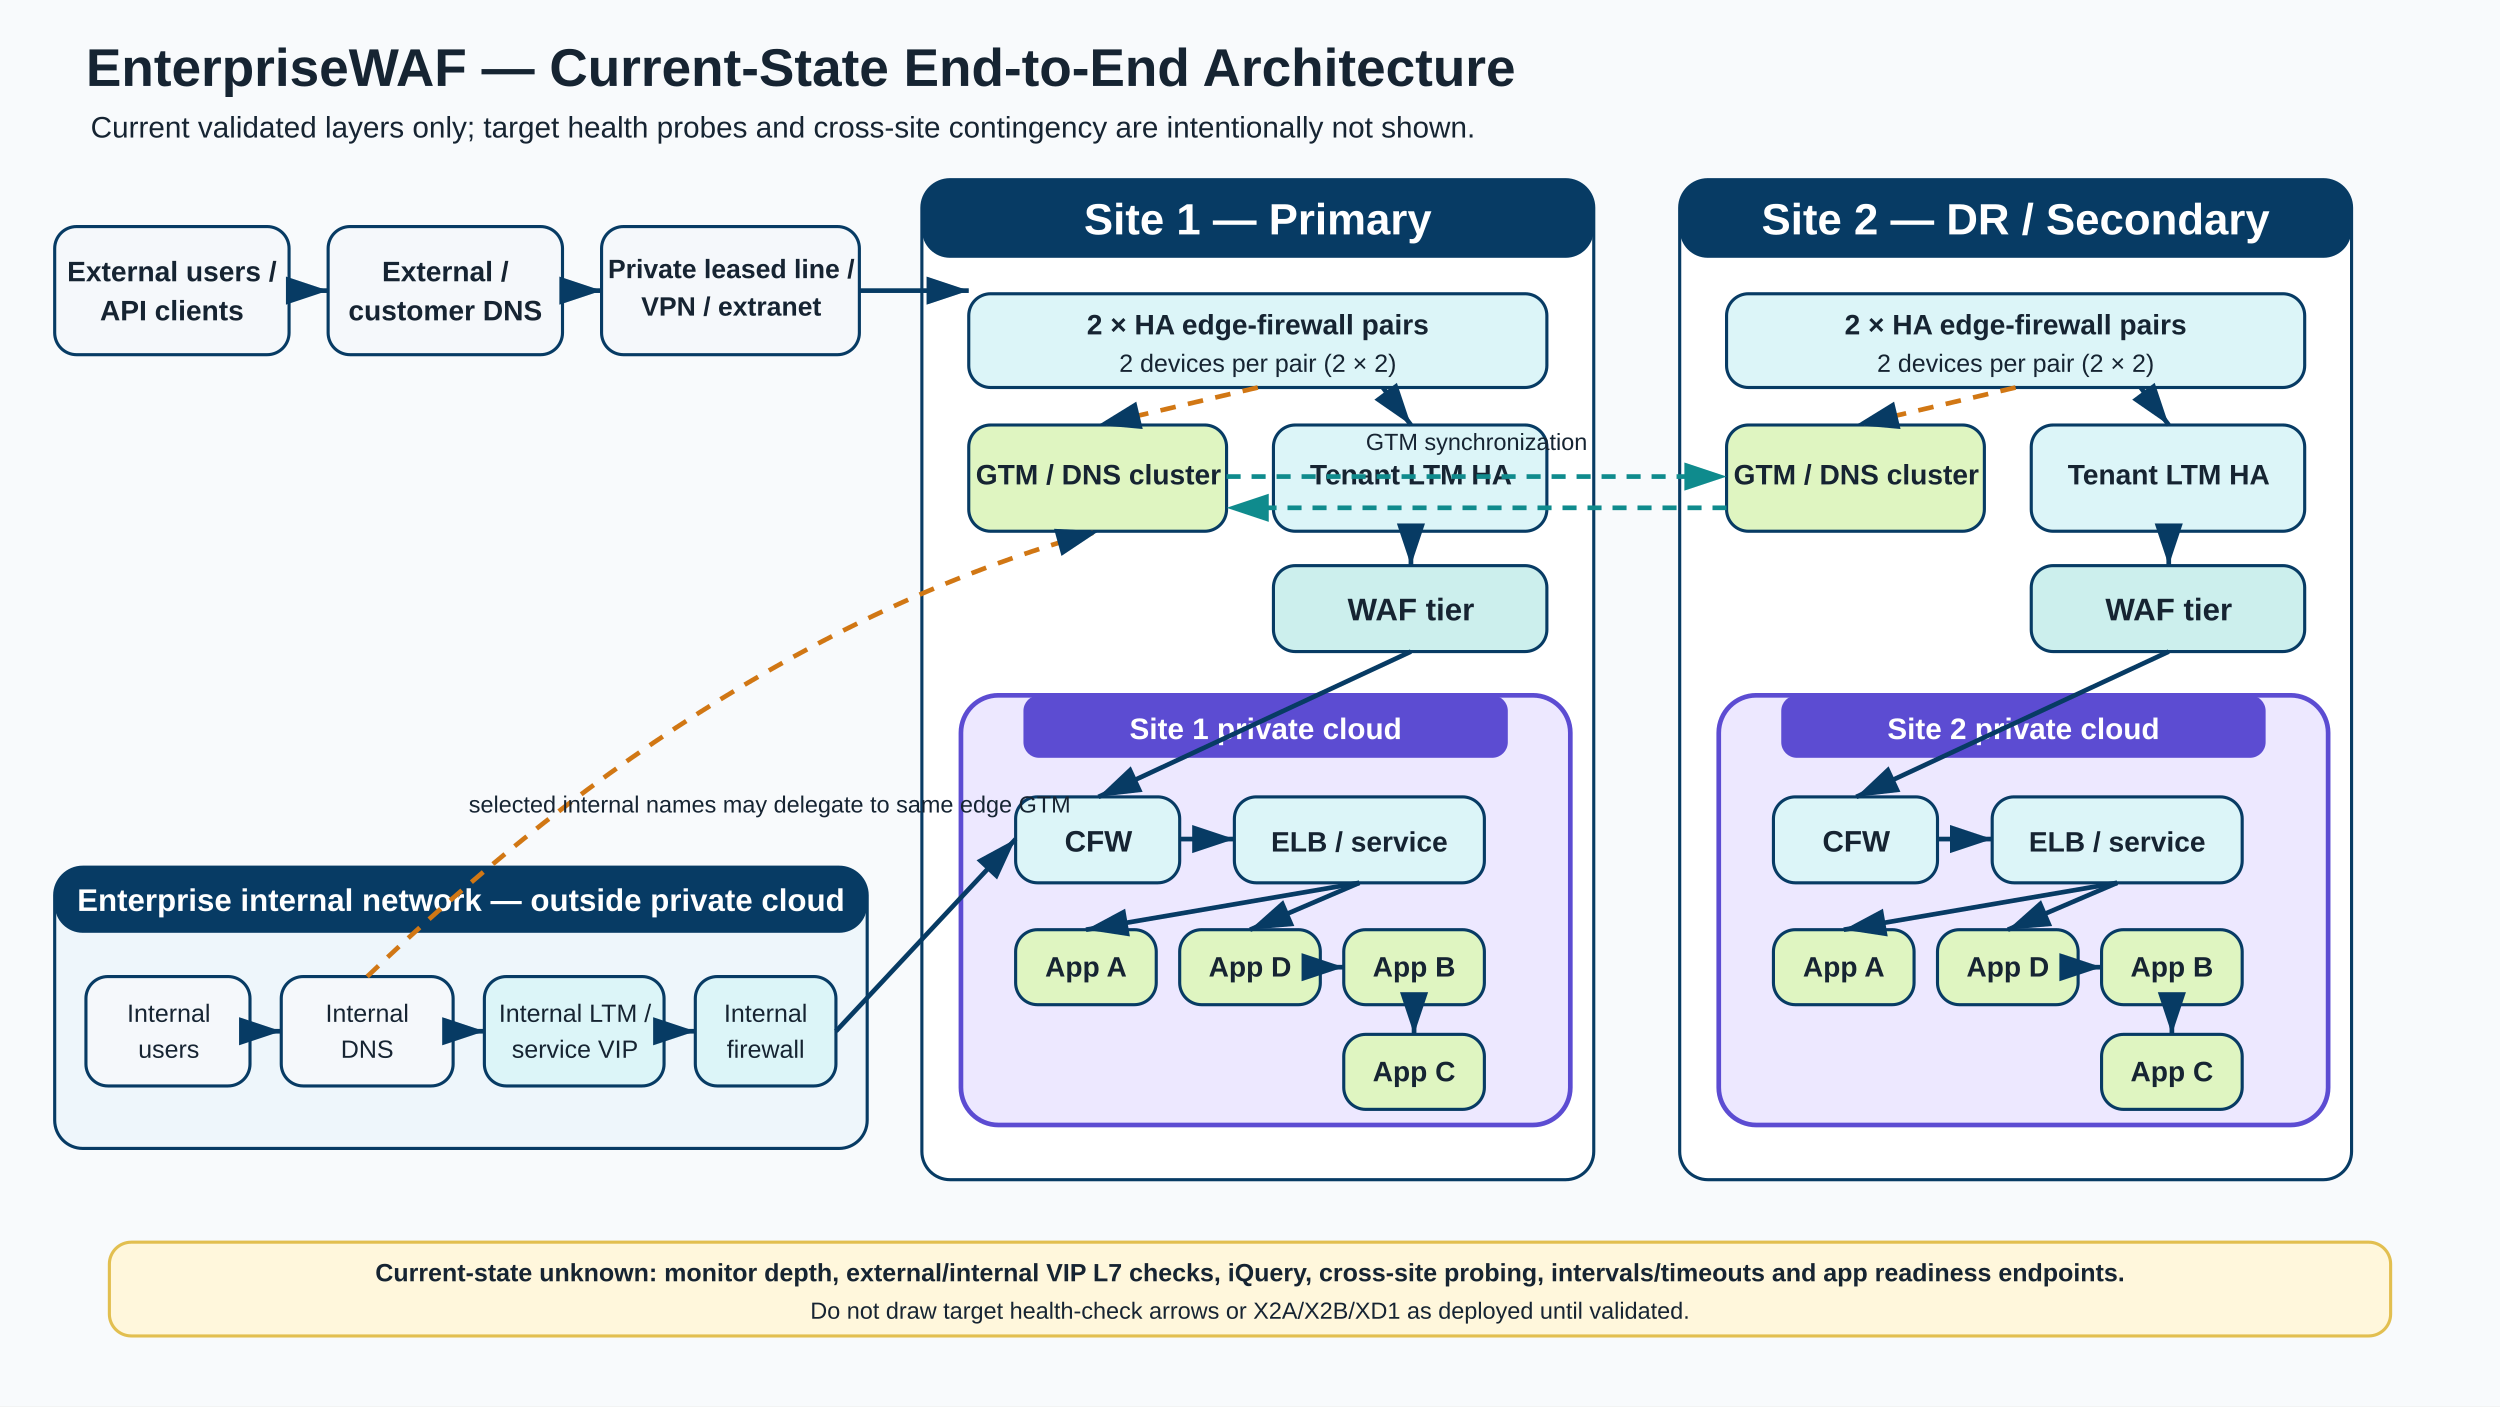
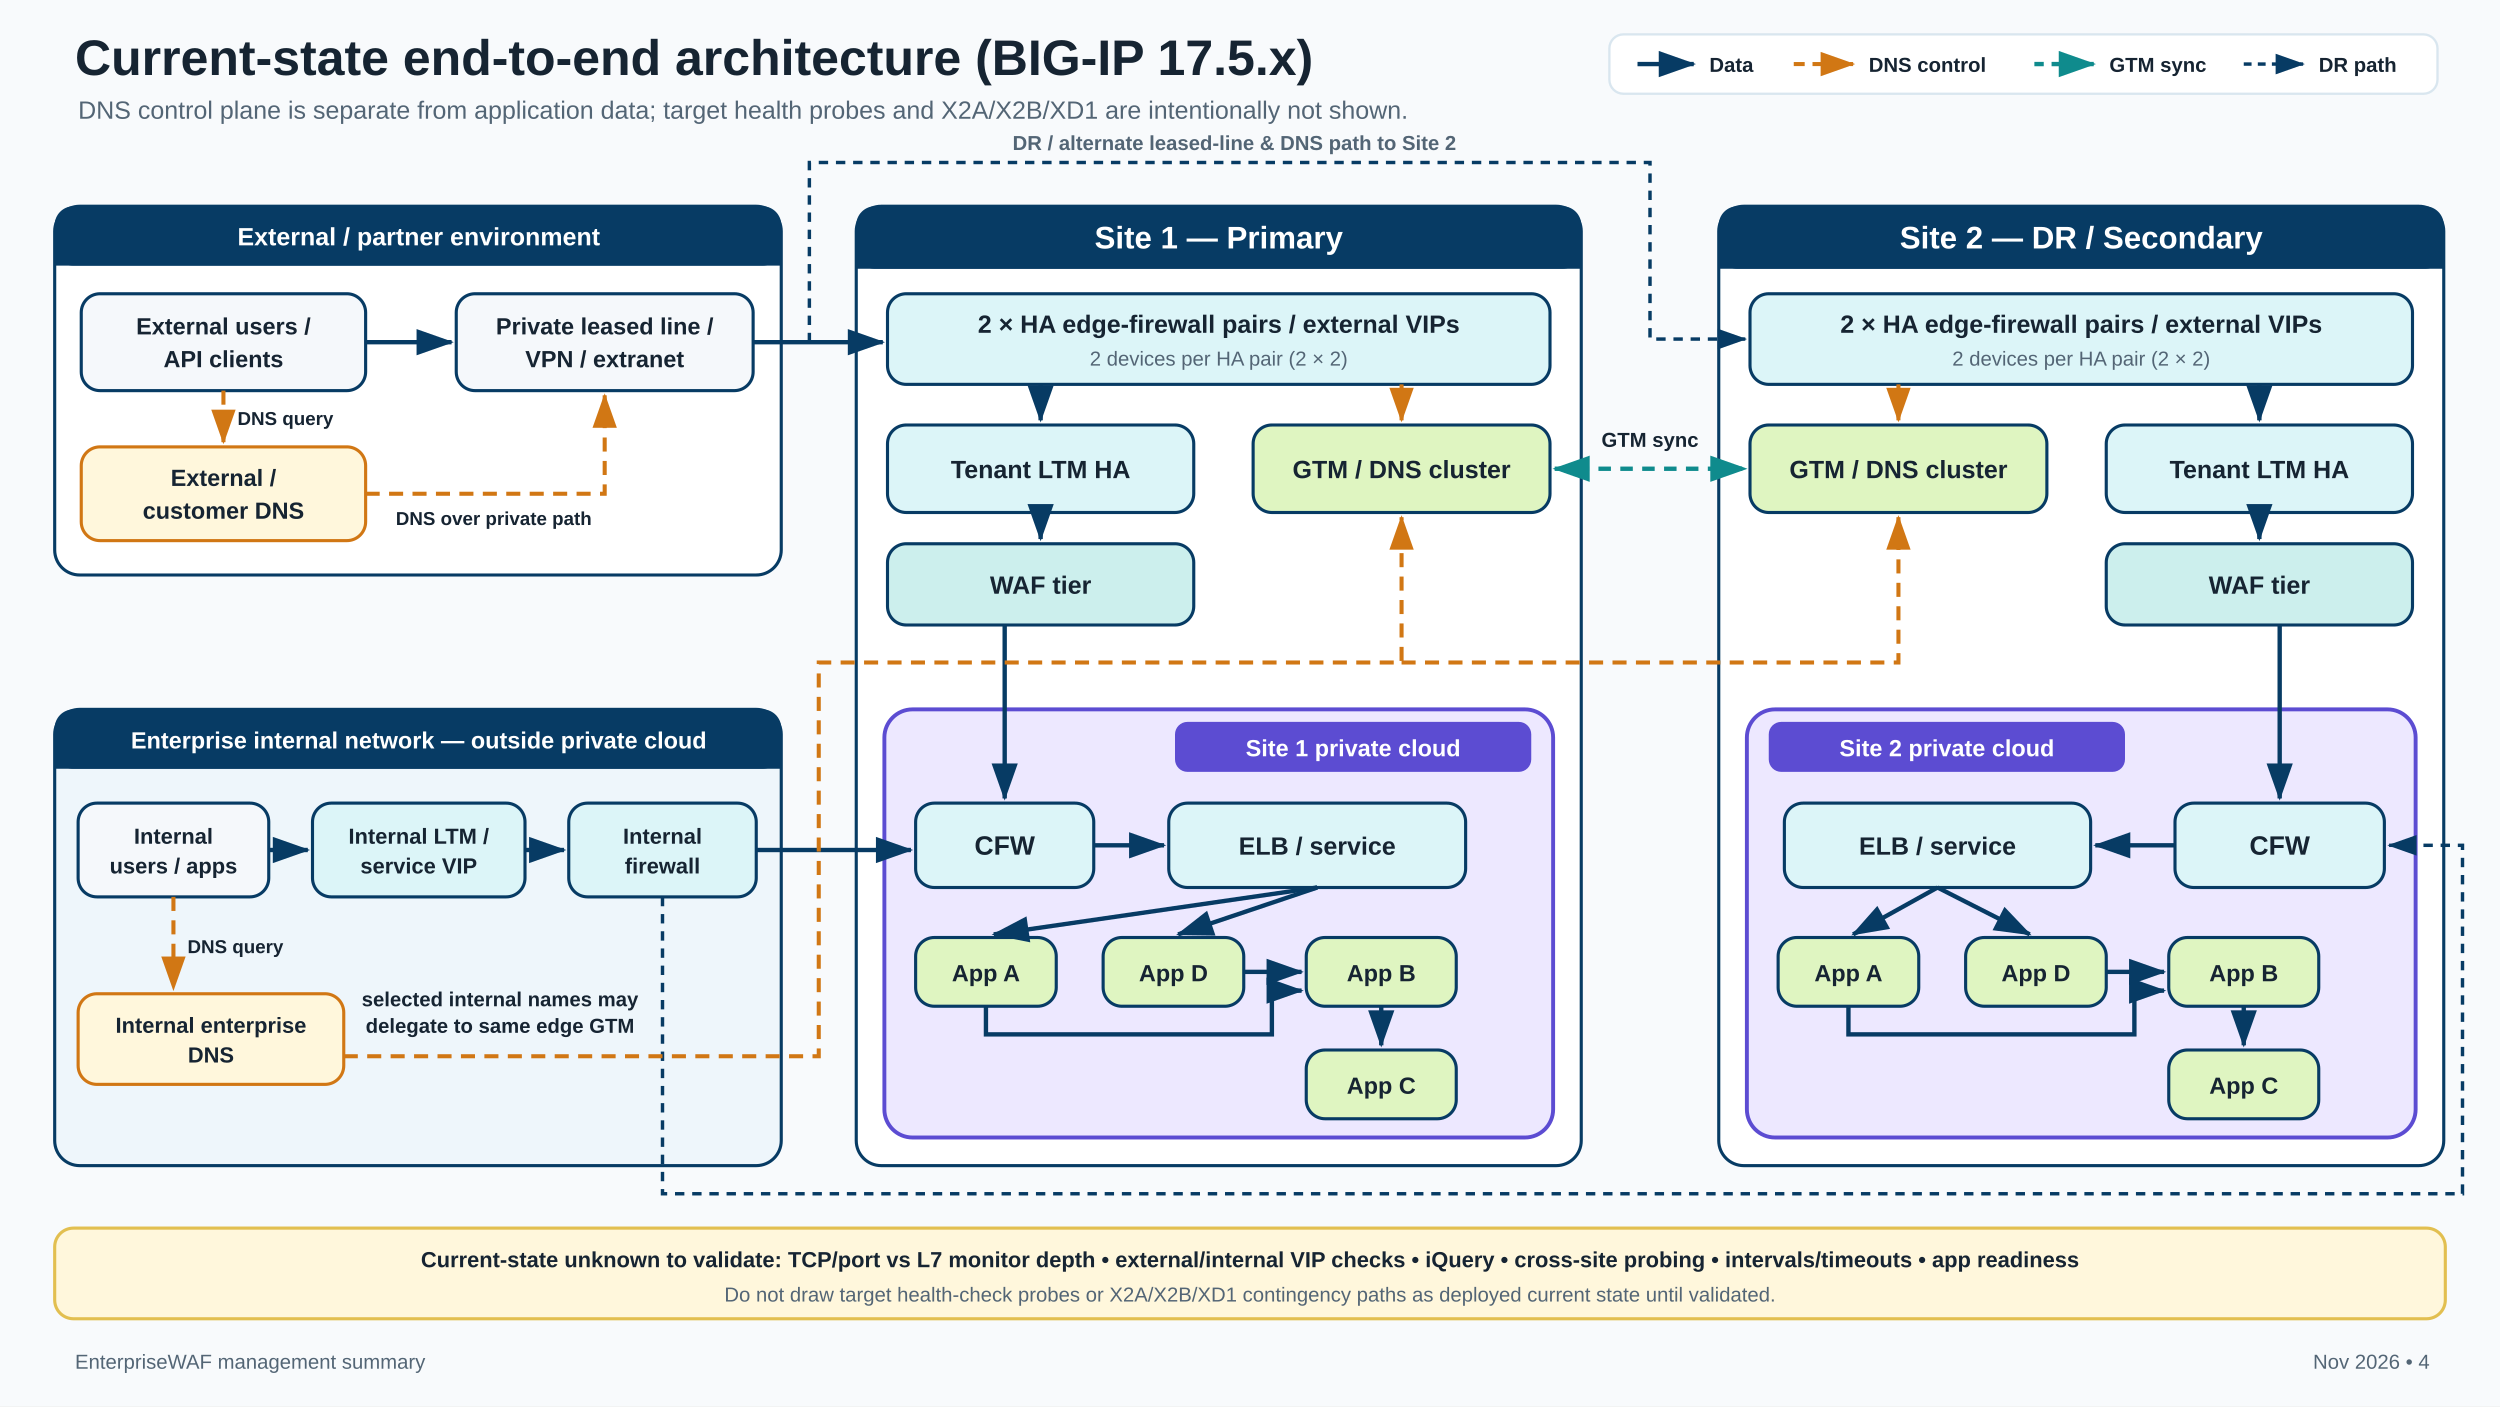
<svg xmlns="http://www.w3.org/2000/svg" width="1600" height="900" viewBox="0 0 1600 900">
  <defs>
-     <marker id="arrow" markerWidth="10" markerHeight="10" refX="9" refY="3" orient="auto">
-       <path d="M0,0 L0,6 L9,3 z" fill="#073b64" />
+     <marker id="arrow" markerWidth="9" markerHeight="9" refX="8" refY="3" orient="auto">
+       <path d="M0,0 L0,6 L8.5,3 z" fill="#073b64" />
    </marker>
-     <marker id="teal" markerWidth="10" markerHeight="10" refX="9" refY="3" orient="auto">
-       <path d="M0,0 L0,6 L9,3 z" fill="#0f8b8d" />
+     <marker id="orange" markerWidth="9" markerHeight="9" refX="8" refY="3" orient="auto">
+       <path d="M0,0 L0,6 L8.5,3 z" fill="#d17714" />
    </marker>
-     <style>.t{font-family:Arial,sans-serif;fill:#162432}.h{font-family:Arial,sans-serif;fill:white;font-weight:bold}.b{stroke:#073b64;stroke-width:2;rx:14}.f{stroke:#073b64;stroke-width:3;fill:none;marker-end:url(#arrow)}.d{stroke:#d17714;stroke-width:3;fill:none;stroke-dasharray:10 8;marker-end:url(#arrow)}.s{stroke:#0f8b8d;stroke-width:3;fill:none;stroke-dasharray:9 7;marker-end:url(#teal)}</style>
+     <marker id="teal" markerWidth="9" markerHeight="9" refX="8" refY="3" orient="auto">
+       <path d="M0,0 L0,6 L8.5,3 z" fill="#0f8b8d" />
+     </marker>
+     <marker id="tealStart" markerWidth="9" markerHeight="9" refX="0.5" refY="3" orient="auto">
+       <path d="M8.5,0 L8.5,6 L0,3 z" fill="#0f8b8d" />
+     </marker>
+     <style>
+     .t{font-family:Liberation Sans,Arial,sans-serif;fill:#162432}
+     .sub{font-family:Liberation Sans,Arial,sans-serif;fill:#536575}
+     .h{font-family:Liberation Sans,Arial,sans-serif;fill:#ffffff;font-weight:bold}
+     .b{stroke:#073b64;stroke-width:2;rx:12}
+     .f{stroke:#073b64;stroke-width:2.8;fill:none;marker-end:url(#arrow)}
+     .fdr{stroke:#073b64;stroke-width:2.2;fill:none;stroke-dasharray:6 5;marker-end:url(#arrow)}
+     .d{stroke:#d17714;stroke-width:2.6;fill:none;stroke-dasharray:9 6;marker-end:url(#orange)}
+     .s{stroke:#0f8b8d;stroke-width:2.8;fill:none;stroke-dasharray:8 6;marker-start:url(#tealStart);marker-end:url(#teal)}
+   </style>
  </defs>
  <rect width="1600" height="900" fill="#f8fafc" />
-   <text x="55" y="55" class="t" font-size="34" font-weight="bold">EnterpriseWAF — Current-State End-to-End Architecture</text>
-   <text x="58" y="88" class="t" font-size="19" fill="#536575">Current validated layers only; target health probes and cross-site contingency are intentionally not shown.</text>
-   <rect x="35" y="145" width="150" height="82" fill="#f5f8fb" class="b" />
-   <text x="110" y="180" text-anchor="middle" class="t" font-size="18" font-weight="bold">External users /</text>
-   <text x="110" y="205" text-anchor="middle" class="t" font-size="18" font-weight="bold">API clients</text>
-   <rect x="210" y="145" width="150" height="82" fill="#f5f8fb" class="b" />
-   <text x="285" y="180" text-anchor="middle" class="t" font-size="18" font-weight="bold">External /</text>
-   <text x="285" y="205" text-anchor="middle" class="t" font-size="18" font-weight="bold">customer DNS</text>
-   <rect x="385" y="145" width="165" height="82" fill="#f5f8fb" class="b" />
-   <text x="468" y="178" text-anchor="middle" class="t" font-size="17" font-weight="bold">Private leased line /</text>
-   <text x="468" y="202" text-anchor="middle" class="t" font-size="17" font-weight="bold">VPN / extranet</text>
-   <path d="M185 186 H210" class="f" />
-   <path d="M360 186 H385" class="f" />
-   <rect x="35" y="555" width="520" height="180" fill="#eef6fb" stroke="#073b64" stroke-width="2" rx="18" />
-   <rect x="35" y="555" width="520" height="42" fill="#073b64" rx="18" />
-   <text x="295" y="583" text-anchor="middle" class="h" font-size="20">Enterprise internal network — outside private cloud</text>
-   <rect x="55" y="625" width="105" height="70" fill="#f5f8fb" class="b" />
-   <text x="108" y="654" text-anchor="middle" class="t" font-size="16">Internal</text>
-   <text x="108" y="677" text-anchor="middle" class="t" font-size="16">users</text>
-   <rect x="180" y="625" width="110" height="70" fill="#f5f8fb" class="b" />
-   <text x="235" y="654" text-anchor="middle" class="t" font-size="16">Internal</text>
-   <text x="235" y="677" text-anchor="middle" class="t" font-size="16">DNS</text>
-   <rect x="310" y="625" width="115" height="70" fill="#dcf5f8" class="b" />
-   <text x="368" y="654" text-anchor="middle" class="t" font-size="16">Internal LTM /</text>
-   <text x="368" y="677" text-anchor="middle" class="t" font-size="16">service VIP</text>
-   <rect x="445" y="625" width="90" height="70" fill="#dcf5f8" class="b" />
-   <text x="490" y="654" text-anchor="middle" class="t" font-size="16">Internal</text>
-   <text x="490" y="677" text-anchor="middle" class="t" font-size="16">firewall</text>
-   <path d="M160 660 H180" class="f" />
-   <path d="M290 660 H310" class="f" />
-   <path d="M425 660 H445" class="f" />
-   <rect x="590" y="115" width="430" height="640" fill="white" stroke="#073b64" stroke-width="2" rx="18" />
-   <rect x="590" y="115" width="430" height="50" fill="#073b64" rx="18" />
-   <text x="805" y="150" text-anchor="middle" class="h" font-size="28">Site 1 — Primary</text>
-   <rect x="620" y="188" width="370" height="60" fill="#dcf5f8" class="b" />
-   <text x="805" y="214" text-anchor="middle" class="t" font-size="18" font-weight="bold">2 × HA edge-firewall pairs</text>
-   <text x="805" y="238" text-anchor="middle" class="t" font-size="16">2 devices per pair (2 × 2)</text>
-   <rect x="620" y="272" width="165" height="68" fill="#dff5c1" class="b" />
-   <text x="703" y="310" text-anchor="middle" class="t" font-size="18" font-weight="bold">GTM / DNS cluster</text>
-   <rect x="815" y="272" width="175" height="68" fill="#dcf5f8" class="b" />
-   <text x="903" y="310" text-anchor="middle" class="t" font-size="18" font-weight="bold">Tenant LTM HA</text>
-   <rect x="815" y="362" width="175" height="55" fill="#ccefed" class="b" />
-   <text x="903" y="397" text-anchor="middle" class="t" font-size="20" font-weight="bold">WAF tier</text>
-   <path d="M805 248 L703 272" class="d" />
-   <path d="M885 248 L903 272" class="f" />
-   <path d="M903 340 V362" class="f" />
-   <rect x="615" y="445" width="390" height="275" fill="#ede8ff" stroke="#5c4cd2" stroke-width="3" rx="24" />
-   <rect x="655" y="445" width="310" height="40" fill="#5c4cd2" rx="10" />
-   <text x="810" y="473" text-anchor="middle" class="h" font-size="19">Site 1 private cloud</text>
-   <rect x="650" y="510" width="105" height="55" fill="#dcf5f8" class="b" />
-   <text x="703" y="545" text-anchor="middle" class="t" font-size="19" font-weight="bold">CFW</text>
-   <rect x="790" y="510" width="160" height="55" fill="#dcf5f8" class="b" />
-   <text x="870" y="545" text-anchor="middle" class="t" font-size="18" font-weight="bold">ELB / service</text>
-   <path d="M755 537 H790" class="f" />
-   <rect x="650" y="595" width="90" height="48" fill="#dff5c1" class="b" />
-   <text x="695" y="625" text-anchor="middle" class="t" font-size="18" font-weight="bold">App A</text>
-   <rect x="755" y="595" width="90" height="48" fill="#dff5c1" class="b" />
-   <text x="800" y="625" text-anchor="middle" class="t" font-size="18" font-weight="bold">App D</text>
-   <rect x="860" y="595" width="90" height="48" fill="#dff5c1" class="b" />
-   <text x="905" y="625" text-anchor="middle" class="t" font-size="18" font-weight="bold">App B</text>
-   <rect x="860" y="662" width="90" height="48" fill="#dff5c1" class="b" />
-   <text x="905" y="692" text-anchor="middle" class="t" font-size="18" font-weight="bold">App C</text>
-   <path d="M870 565 L695 595" class="f" />
-   <path d="M870 565 L800 595" class="f" />
-   <path d="M845 619 H860" class="f" />
-   <path d="M905 643 V662" class="f" />
-   <path d="M903 417 L703 510" class="f" />
-   <path d="M535 660 L650 537" class="f" />
-   <rect x="1075" y="115" width="430" height="640" fill="white" stroke="#073b64" stroke-width="2" rx="18" />
-   <rect x="1075" y="115" width="430" height="50" fill="#073b64" rx="18" />
-   <text x="1290" y="150" text-anchor="middle" class="h" font-size="28">Site 2 — DR / Secondary</text>
-   <rect x="1105" y="188" width="370" height="60" fill="#dcf5f8" class="b" />
-   <text x="1290" y="214" text-anchor="middle" class="t" font-size="18" font-weight="bold">2 × HA edge-firewall pairs</text>
-   <text x="1290" y="238" text-anchor="middle" class="t" font-size="16">2 devices per pair (2 × 2)</text>
-   <rect x="1105" y="272" width="165" height="68" fill="#dff5c1" class="b" />
-   <text x="1188" y="310" text-anchor="middle" class="t" font-size="18" font-weight="bold">GTM / DNS cluster</text>
-   <rect x="1300" y="272" width="175" height="68" fill="#dcf5f8" class="b" />
-   <text x="1388" y="310" text-anchor="middle" class="t" font-size="18" font-weight="bold">Tenant LTM HA</text>
-   <rect x="1300" y="362" width="175" height="55" fill="#ccefed" class="b" />
-   <text x="1388" y="397" text-anchor="middle" class="t" font-size="20" font-weight="bold">WAF tier</text>
-   <path d="M1290 248 L1188 272" class="d" />
-   <path d="M1370 248 L1388 272" class="f" />
-   <path d="M1388 340 V362" class="f" />
-   <rect x="1100" y="445" width="390" height="275" fill="#ede8ff" stroke="#5c4cd2" stroke-width="3" rx="24" />
-   <rect x="1140" y="445" width="310" height="40" fill="#5c4cd2" rx="10" />
-   <text x="1295" y="473" text-anchor="middle" class="h" font-size="19">Site 2 private cloud</text>
-   <rect x="1135" y="510" width="105" height="55" fill="#dcf5f8" class="b" />
-   <text x="1188" y="545" text-anchor="middle" class="t" font-size="19" font-weight="bold">CFW</text>
-   <rect x="1275" y="510" width="160" height="55" fill="#dcf5f8" class="b" />
-   <text x="1355" y="545" text-anchor="middle" class="t" font-size="18" font-weight="bold">ELB / service</text>
-   <path d="M1240 537 H1275" class="f" />
-   <rect x="1135" y="595" width="90" height="48" fill="#dff5c1" class="b" />
-   <text x="1180" y="625" text-anchor="middle" class="t" font-size="18" font-weight="bold">App A</text>
-   <rect x="1240" y="595" width="90" height="48" fill="#dff5c1" class="b" />
-   <text x="1285" y="625" text-anchor="middle" class="t" font-size="18" font-weight="bold">App D</text>
-   <rect x="1345" y="595" width="90" height="48" fill="#dff5c1" class="b" />
-   <text x="1390" y="625" text-anchor="middle" class="t" font-size="18" font-weight="bold">App B</text>
-   <rect x="1345" y="662" width="90" height="48" fill="#dff5c1" class="b" />
-   <text x="1390" y="692" text-anchor="middle" class="t" font-size="18" font-weight="bold">App C</text>
-   <path d="M1355 565 L1180 595" class="f" />
-   <path d="M1355 565 L1285 595" class="f" />
-   <path d="M1330 619 H1345" class="f" />
-   <path d="M1390 643 V662" class="f" />
-   <path d="M1388 417 L1188 510" class="f" />
-   <path d="M550 186 H620" class="f" />
-   <path d="M235 625 C360 505,520 390,703 340" class="d" />
-   <text x="300" y="520" class="t" font-size="15" fill="#d17714">selected internal names may delegate to same edge GTM</text>
-   <path d="M785 305 H1105" class="s" />
-   <path d="M1105 325 H785" class="s" />
-   <text x="945" y="288" text-anchor="middle" class="t" font-size="15" fill="#0f8b8d">GTM synchronization</text>
-   <rect x="70" y="795" width="1460" height="60" fill="#fff7dc" stroke="#e2bf50" stroke-width="2" rx="14" />
-   <text x="800" y="820" text-anchor="middle" class="t" font-size="16" font-weight="bold">Current-state unknown: monitor depth, external/internal VIP L7 checks, iQuery, cross-site probing, intervals/timeouts and app readiness endpoints.</text>
-   <text x="800" y="844" text-anchor="middle" class="t" font-size="15">Do not draw target health-check arrows or X2A/X2B/XD1 as deployed until validated.</text>
+   <text x="48" y="48" class="t" font-size="32" font-weight="bold" fill="#073b64">Current-state end-to-end architecture (BIG-IP 17.5.x)</text>
+   <text x="50" y="76" class="sub" font-size="16">DNS control plane is separate from application data; target health probes and X2A/X2B/XD1 are intentionally not shown.</text>
+   <rect x="1030" y="22" width="530" height="38" rx="9" fill="#ffffff" stroke="#d9e6ef" stroke-width="1.5" />
+   <line x1="1048" y1="41" x2="1084" y2="41" stroke="#073b64" stroke-width="2.8" marker-end="url(#arrow)" />
+   <text x="1094" y="46" class="t" font-size="13" font-weight="bold">Data</text>
+   <line x1="1148" y1="41" x2="1186" y2="41" stroke="#d17714" stroke-width="2.6" stroke-dasharray="7 5" marker-end="url(#orange)" />
+   <text x="1196" y="46" class="t" font-size="13" font-weight="bold">DNS control</text>
+   <line x1="1302" y1="41" x2="1340" y2="41" stroke="#0f8b8d" stroke-width="2.8" stroke-dasharray="6 5" marker-end="url(#teal)" />
+   <text x="1350" y="46" class="t" font-size="13" font-weight="bold">GTM sync</text>
+   <line x1="1436" y1="41" x2="1474" y2="41" stroke="#073b64" stroke-width="2.2" stroke-dasharray="5 4" marker-end="url(#arrow)" />
+   <text x="1484" y="46" class="t" font-size="13" font-weight="bold">DR path</text>
+   <rect x="35" y="132" width="465" height="236" rx="16" fill="#ffffff" stroke="#073b64" stroke-width="2" />
+   <rect x="35" y="132" width="465" height="38" rx="12" fill="#073b64" />
+   <rect x="35" y="156" width="465" height="14" fill="#073b64" />
+   <text x="268" y="157" text-anchor="middle" class="h" font-size="16">External / partner environment</text>
+   <rect x="52" y="188" width="182" height="62" fill="#f5f8fb" class="b" />
+   <text x="143" y="214" text-anchor="middle" class="t" font-size="15" font-weight="bold">External users /</text>
+   <text x="143" y="235" text-anchor="middle" class="t" font-size="15" font-weight="bold">API clients</text>
+   <rect x="292" y="188" width="190" height="62" fill="#f5f8fb" class="b" />
+   <text x="387" y="214" text-anchor="middle" class="t" font-size="15" font-weight="bold">Private leased line /</text>
+   <text x="387" y="235" text-anchor="middle" class="t" font-size="15" font-weight="bold">VPN / extranet</text>
+   <rect x="52" y="286" width="182" height="60" fill="#fff7dc" stroke="#d17714" stroke-width="2" rx="12" />
+   <text x="143" y="311" text-anchor="middle" class="t" font-size="15" font-weight="bold">External /</text>
+   <text x="143" y="332" text-anchor="middle" class="t" font-size="15" font-weight="bold">customer DNS</text>
+   <path d="M234 219 H289" class="f" />
+   <path d="M143 250 V283" class="d" />
+   <text x="152" y="272" class="t" font-size="12" font-weight="bold" fill="#d17714">DNS query</text>
+   <path d="M234 316 H387 V253" class="d" />
+   <text x="316" y="336" text-anchor="middle" class="t" font-size="12" font-weight="bold" fill="#d17714">DNS over private path</text>
+   <rect x="35" y="454" width="465" height="292" rx="16" fill="#eef6fb" stroke="#073b64" stroke-width="2" />
+   <rect x="35" y="454" width="465" height="38" rx="12" fill="#073b64" />
+   <rect x="35" y="478" width="465" height="14" fill="#073b64" />
+   <text x="268" y="479" text-anchor="middle" class="h" font-size="15">Enterprise internal network — outside private cloud</text>
+   <rect x="50" y="514" width="122" height="60" fill="#f5f8fb" class="b" />
+   <text x="111" y="540" text-anchor="middle" class="t" font-size="14" font-weight="bold">Internal</text>
+   <text x="111" y="559" text-anchor="middle" class="t" font-size="14" font-weight="bold">users / apps</text>
+   <rect x="200" y="514" width="136" height="60" fill="#dcf5f8" class="b" />
+   <text x="268" y="540" text-anchor="middle" class="t" font-size="14" font-weight="bold">Internal LTM /</text>
+   <text x="268" y="559" text-anchor="middle" class="t" font-size="14" font-weight="bold">service VIP</text>
+   <rect x="364" y="514" width="120" height="60" fill="#dcf5f8" class="b" />
+   <text x="424" y="540" text-anchor="middle" class="t" font-size="14" font-weight="bold">Internal</text>
+   <text x="424" y="559" text-anchor="middle" class="t" font-size="14" font-weight="bold">firewall</text>
+   <rect x="50" y="636" width="170" height="58" fill="#fff7dc" stroke="#d17714" stroke-width="2" rx="12" />
+   <text x="135" y="661" text-anchor="middle" class="t" font-size="14" font-weight="bold">Internal enterprise</text>
+   <text x="135" y="680" text-anchor="middle" class="t" font-size="14" font-weight="bold">DNS</text>
+   <path d="M172 544 H197" class="f" />
+   <path d="M336 544 H361" class="f" />
+   <path d="M111 574 V633" class="d" />
+   <text x="120" y="610" class="t" font-size="12" font-weight="bold" fill="#d17714">DNS query</text>
+   <rect x="548" y="132" width="464" height="614" rx="16" fill="#ffffff" stroke="#073b64" stroke-width="2" />
+   <rect x="548" y="132" width="464" height="40" rx="12" fill="#073b64" />
+   <rect x="548" y="158" width="464" height="14" fill="#073b64" />
+   <text x="780" y="159" text-anchor="middle" class="h" font-size="20">Site 1 — Primary</text>
+   <rect x="568" y="188" width="424" height="58" fill="#dcf5f8" class="b" />
+   <text x="780" y="213" text-anchor="middle" class="t" font-size="16" font-weight="bold">2 × HA edge-firewall pairs / external VIPs</text>
+   <text x="780" y="234" text-anchor="middle" class="sub" font-size="13">2 devices per HA pair (2 × 2)</text>
+   <rect x="568" y="272" width="196" height="56" fill="#dcf5f8" class="b" />
+   <text x="666" y="306" text-anchor="middle" class="t" font-size="16" font-weight="bold">Tenant LTM HA</text>
+   <rect x="568" y="348" width="196" height="52" fill="#ccefed" class="b" />
+   <text x="666" y="380" text-anchor="middle" class="t" font-size="16" font-weight="bold">WAF tier</text>
+   <rect x="802" y="272" width="190" height="56" fill="#dff5c1" class="b" />
+   <text x="897" y="306" text-anchor="middle" class="t" font-size="16" font-weight="bold">GTM / DNS cluster</text>
+   <path d="M666 246 V269" class="f" />
+   <path d="M666 328 V345" class="f" />
+   <path d="M897 246 V269" class="d" />
+   <rect x="566" y="454" width="428" height="274" rx="18" fill="#ede8ff" stroke="#5c4cd2" stroke-width="2.5" />
+   <rect x="752" y="462" width="228" height="32" rx="8" fill="#5c4cd2" />
+   <text x="866" y="484" text-anchor="middle" class="h" font-size="15">Site 1 private cloud</text>
+   <rect x="586" y="514" width="114" height="54" fill="#dcf5f8" class="b" />
+   <text x="643" y="547" text-anchor="middle" class="t" font-size="17" font-weight="bold">CFW</text>
+   <rect x="748" y="514" width="190" height="54" fill="#dcf5f8" class="b" />
+   <text x="843" y="547" text-anchor="middle" class="t" font-size="16" font-weight="bold">ELB / service</text>
+   <path d="M700 541 H745" class="f" />
+   <rect x="586" y="600" width="90" height="44" fill="#dff5c1" class="b" />
+   <text x="631" y="628" text-anchor="middle" class="t" font-size="15" font-weight="bold">App A</text>
+   <rect x="706" y="600" width="90" height="44" fill="#dff5c1" class="b" />
+   <text x="751" y="628" text-anchor="middle" class="t" font-size="15" font-weight="bold">App D</text>
+   <rect x="836" y="600" width="96" height="44" fill="#dff5c1" class="b" />
+   <text x="884" y="628" text-anchor="middle" class="t" font-size="15" font-weight="bold">App B</text>
+   <rect x="836" y="672" width="96" height="44" fill="#dff5c1" class="b" />
+   <text x="884" y="700" text-anchor="middle" class="t" font-size="15" font-weight="bold">App C</text>
+   <path d="M843 568 L636 598" class="f" />
+   <path d="M843 568 L754 598" class="f" />
+   <path d="M796 622 H833" class="f" />
+   <path d="M631 644 V662 H814 V634 H833" class="f" />
+   <path d="M884 644 V669" class="f" />
+   <path d="M643 400 V511" class="f" />
+   <rect x="1100" y="132" width="464" height="614" rx="16" fill="#ffffff" stroke="#073b64" stroke-width="2" />
+   <rect x="1100" y="132" width="464" height="40" rx="12" fill="#073b64" />
+   <rect x="1100" y="158" width="464" height="14" fill="#073b64" />
+   <text x="1332" y="159" text-anchor="middle" class="h" font-size="20">Site 2 — DR / Secondary</text>
+   <rect x="1120" y="188" width="424" height="58" fill="#dcf5f8" class="b" />
+   <text x="1332" y="213" text-anchor="middle" class="t" font-size="16" font-weight="bold">2 × HA edge-firewall pairs / external VIPs</text>
+   <text x="1332" y="234" text-anchor="middle" class="sub" font-size="13">2 devices per HA pair (2 × 2)</text>
+   <rect x="1120" y="272" width="190" height="56" fill="#dff5c1" class="b" />
+   <text x="1215" y="306" text-anchor="middle" class="t" font-size="16" font-weight="bold">GTM / DNS cluster</text>
+   <rect x="1348" y="272" width="196" height="56" fill="#dcf5f8" class="b" />
+   <text x="1446" y="306" text-anchor="middle" class="t" font-size="16" font-weight="bold">Tenant LTM HA</text>
+   <rect x="1348" y="348" width="196" height="52" fill="#ccefed" class="b" />
+   <text x="1446" y="380" text-anchor="middle" class="t" font-size="16" font-weight="bold">WAF tier</text>
+   <path d="M1215 246 V269" class="d" />
+   <path d="M1446 246 V269" class="f" />
+   <path d="M1446 328 V345" class="f" />
+   <rect x="1118" y="454" width="428" height="274" rx="18" fill="#ede8ff" stroke="#5c4cd2" stroke-width="2.5" />
+   <rect x="1132" y="462" width="228" height="32" rx="8" fill="#5c4cd2" />
+   <text x="1246" y="484" text-anchor="middle" class="h" font-size="15">Site 2 private cloud</text>
+   <rect x="1392" y="514" width="134" height="54" fill="#dcf5f8" class="b" />
+   <text x="1459" y="547" text-anchor="middle" class="t" font-size="17" font-weight="bold">CFW</text>
+   <rect x="1142" y="514" width="196" height="54" fill="#dcf5f8" class="b" />
+   <text x="1240" y="547" text-anchor="middle" class="t" font-size="16" font-weight="bold">ELB / service</text>
+   <path d="M1392 541 H1341" class="f" />
+   <rect x="1138" y="600" width="90" height="44" fill="#dff5c1" class="b" />
+   <text x="1183" y="628" text-anchor="middle" class="t" font-size="15" font-weight="bold">App A</text>
+   <rect x="1258" y="600" width="90" height="44" fill="#dff5c1" class="b" />
+   <text x="1303" y="628" text-anchor="middle" class="t" font-size="15" font-weight="bold">App D</text>
+   <rect x="1388" y="600" width="96" height="44" fill="#dff5c1" class="b" />
+   <text x="1436" y="628" text-anchor="middle" class="t" font-size="15" font-weight="bold">App B</text>
+   <rect x="1388" y="672" width="96" height="44" fill="#dff5c1" class="b" />
+   <text x="1436" y="700" text-anchor="middle" class="t" font-size="15" font-weight="bold">App C</text>
+   <path d="M1240 568 L1186 598" class="f" />
+   <path d="M1240 568 L1299 598" class="f" />
+   <path d="M1348 622 H1385" class="f" />
+   <path d="M1183 644 V662 H1366 V634 H1385" class="f" />
+   <path d="M1436 644 V669" class="f" />
+   <path d="M1459 400 V511" class="f" />
+   <path d="M482 219 H565" class="f" />
+   <path d="M518 219 V104 H1056 V217 H1117" class="fdr" />
+   <text x="790" y="96" text-anchor="middle" class="sub" font-size="13" font-weight="bold">DR / alternate leased-line &amp; DNS path to Site 2</text>
+   <path d="M484 544 H583" class="f" />
+   <path d="M424 574 V764 H1576 V541 H1529" class="fdr" />
+   <path d="M220 676 H524 V424 H897 V331" class="d" />
+   <path d="M897 424 H1215 V331" class="d" />
+   <text x="320" y="644" text-anchor="middle" class="t" font-size="13" font-weight="bold" fill="#d17714">selected internal names may</text>
+   <text x="320" y="661" text-anchor="middle" class="t" font-size="13" font-weight="bold" fill="#d17714">delegate to same edge GTM</text>
+   <path d="M995 300 H1117" class="s" />
+   <text x="1056" y="286" text-anchor="middle" class="t" font-size="13" font-weight="bold" fill="#0f8b8d">GTM sync</text>
+   <rect x="35" y="786" width="1530" height="58" rx="12" fill="#fff7dc" stroke="#e2bf50" stroke-width="2" />
+   <text x="800" y="811" text-anchor="middle" class="t" font-size="14" font-weight="bold" fill="#073b64">Current-state unknown to validate: TCP/port vs L7 monitor depth • external/internal VIP checks • iQuery • cross-site probing • intervals/timeouts • app readiness</text>
+   <text x="800" y="833" text-anchor="middle" class="sub" font-size="13">Do not draw target health-check probes or X2A/X2B/XD1 contingency paths as deployed current state until validated.</text>
+   <text x="48" y="876" class="sub" font-size="13">EnterpriseWAF management summary</text>
+   <text x="1555" y="876" text-anchor="end" class="sub" font-size="13">Nov 2026  •  4</text>
</svg>
